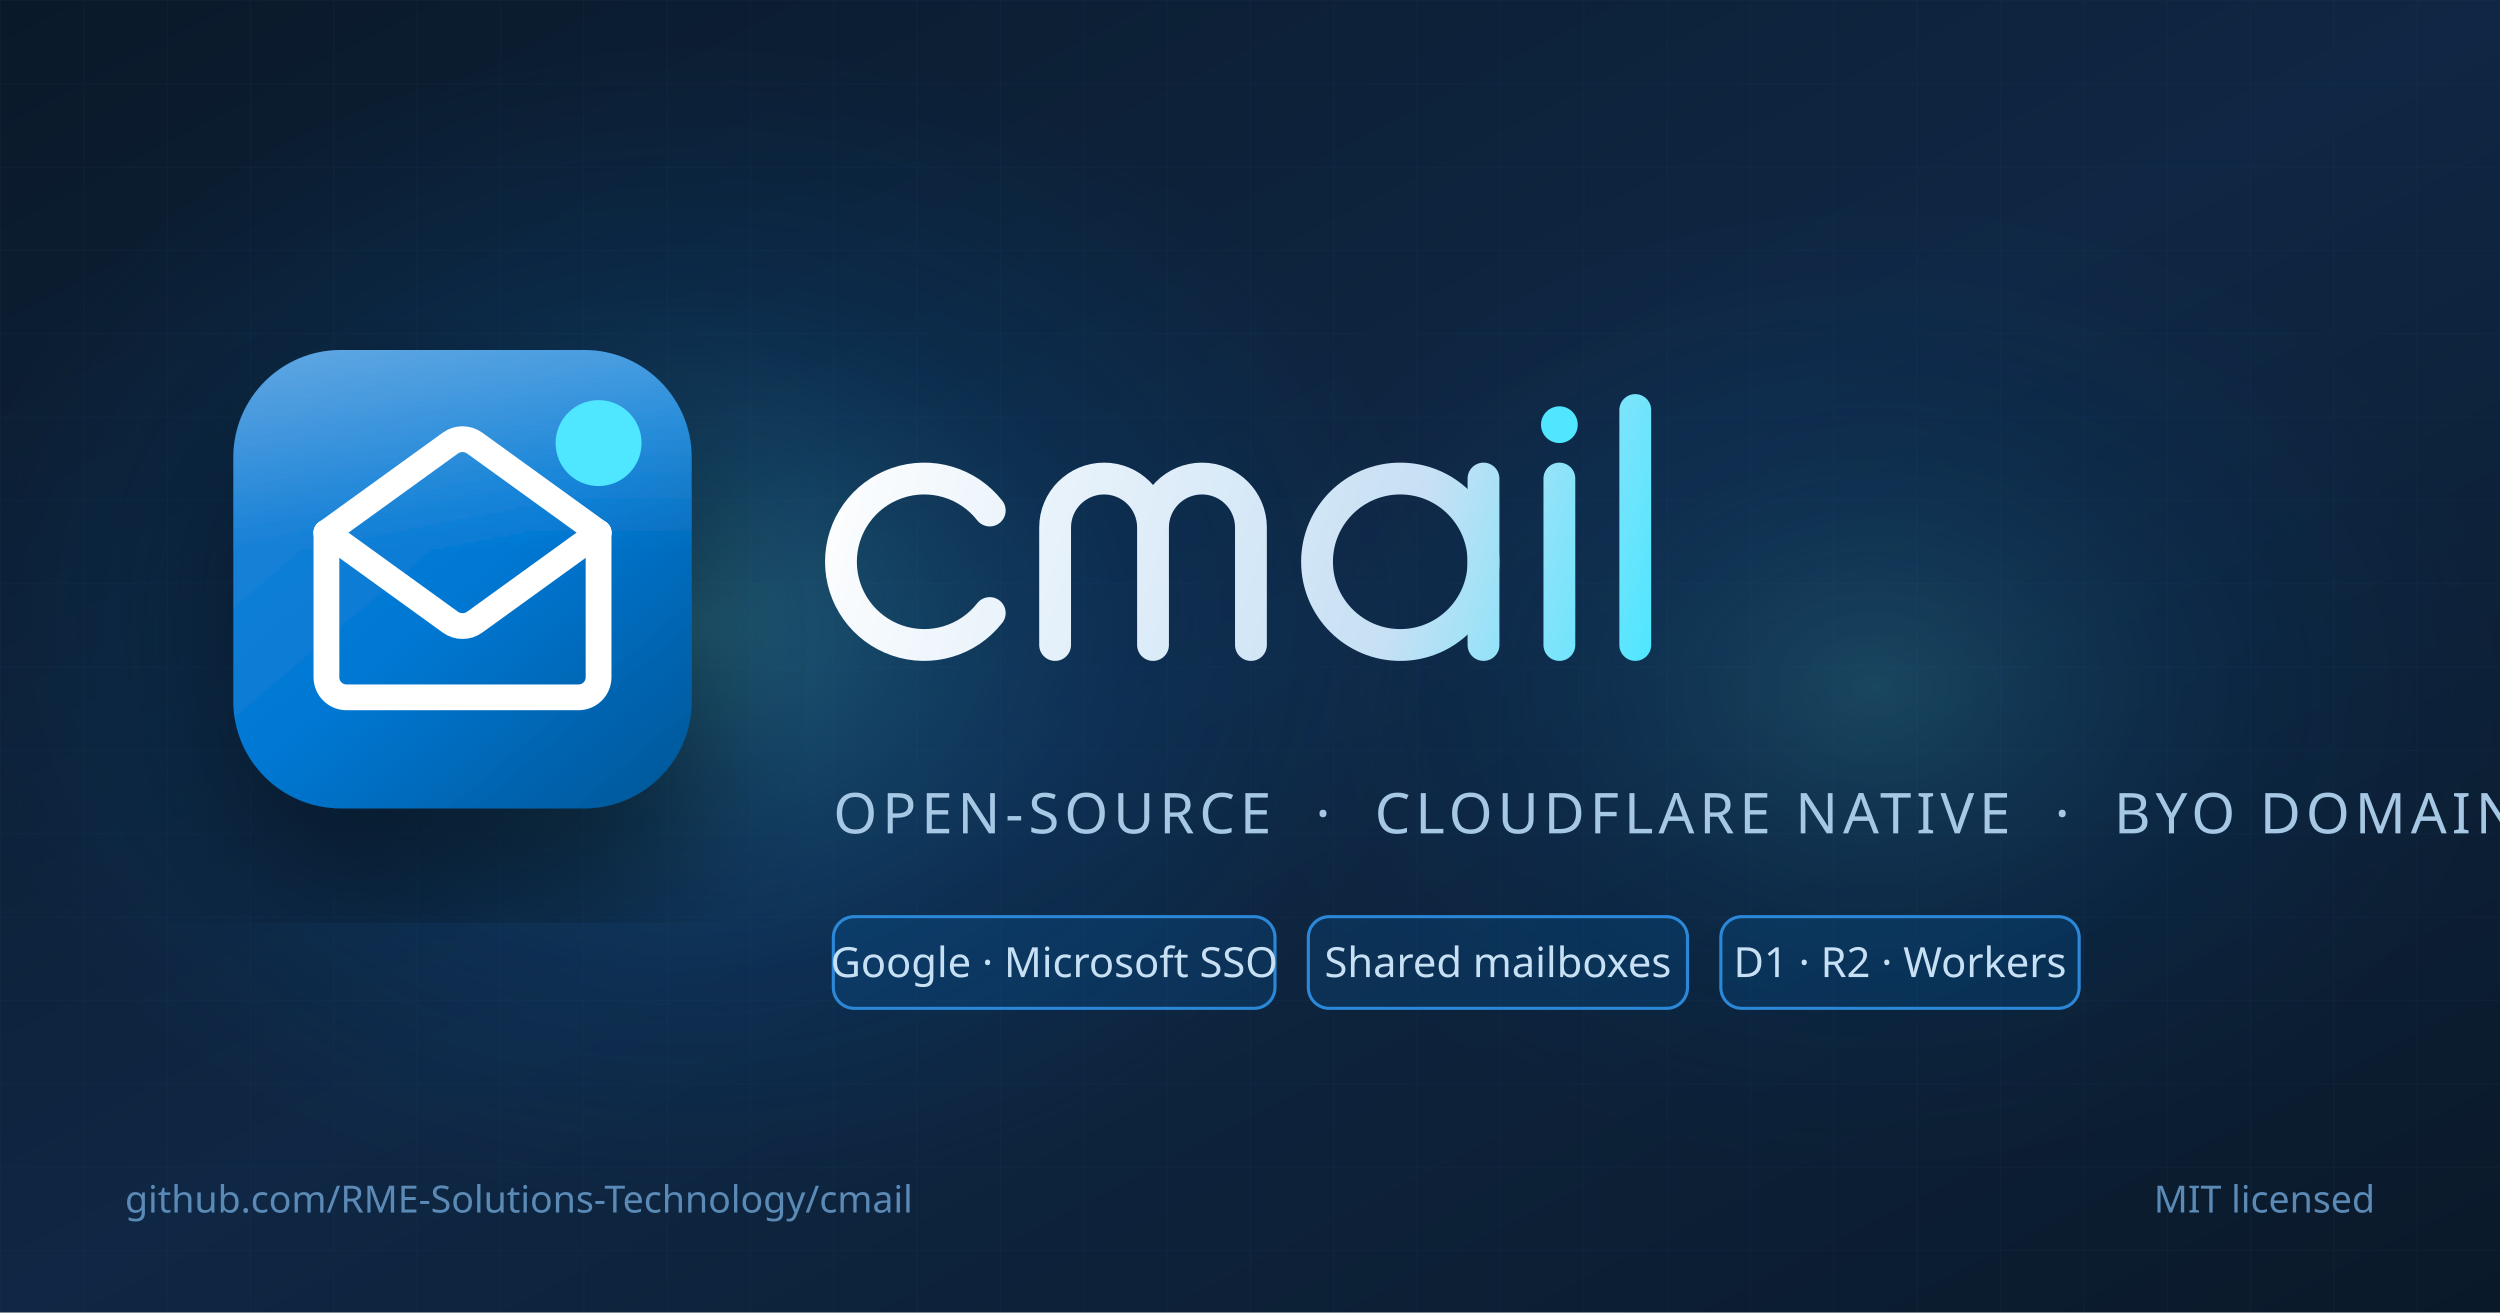
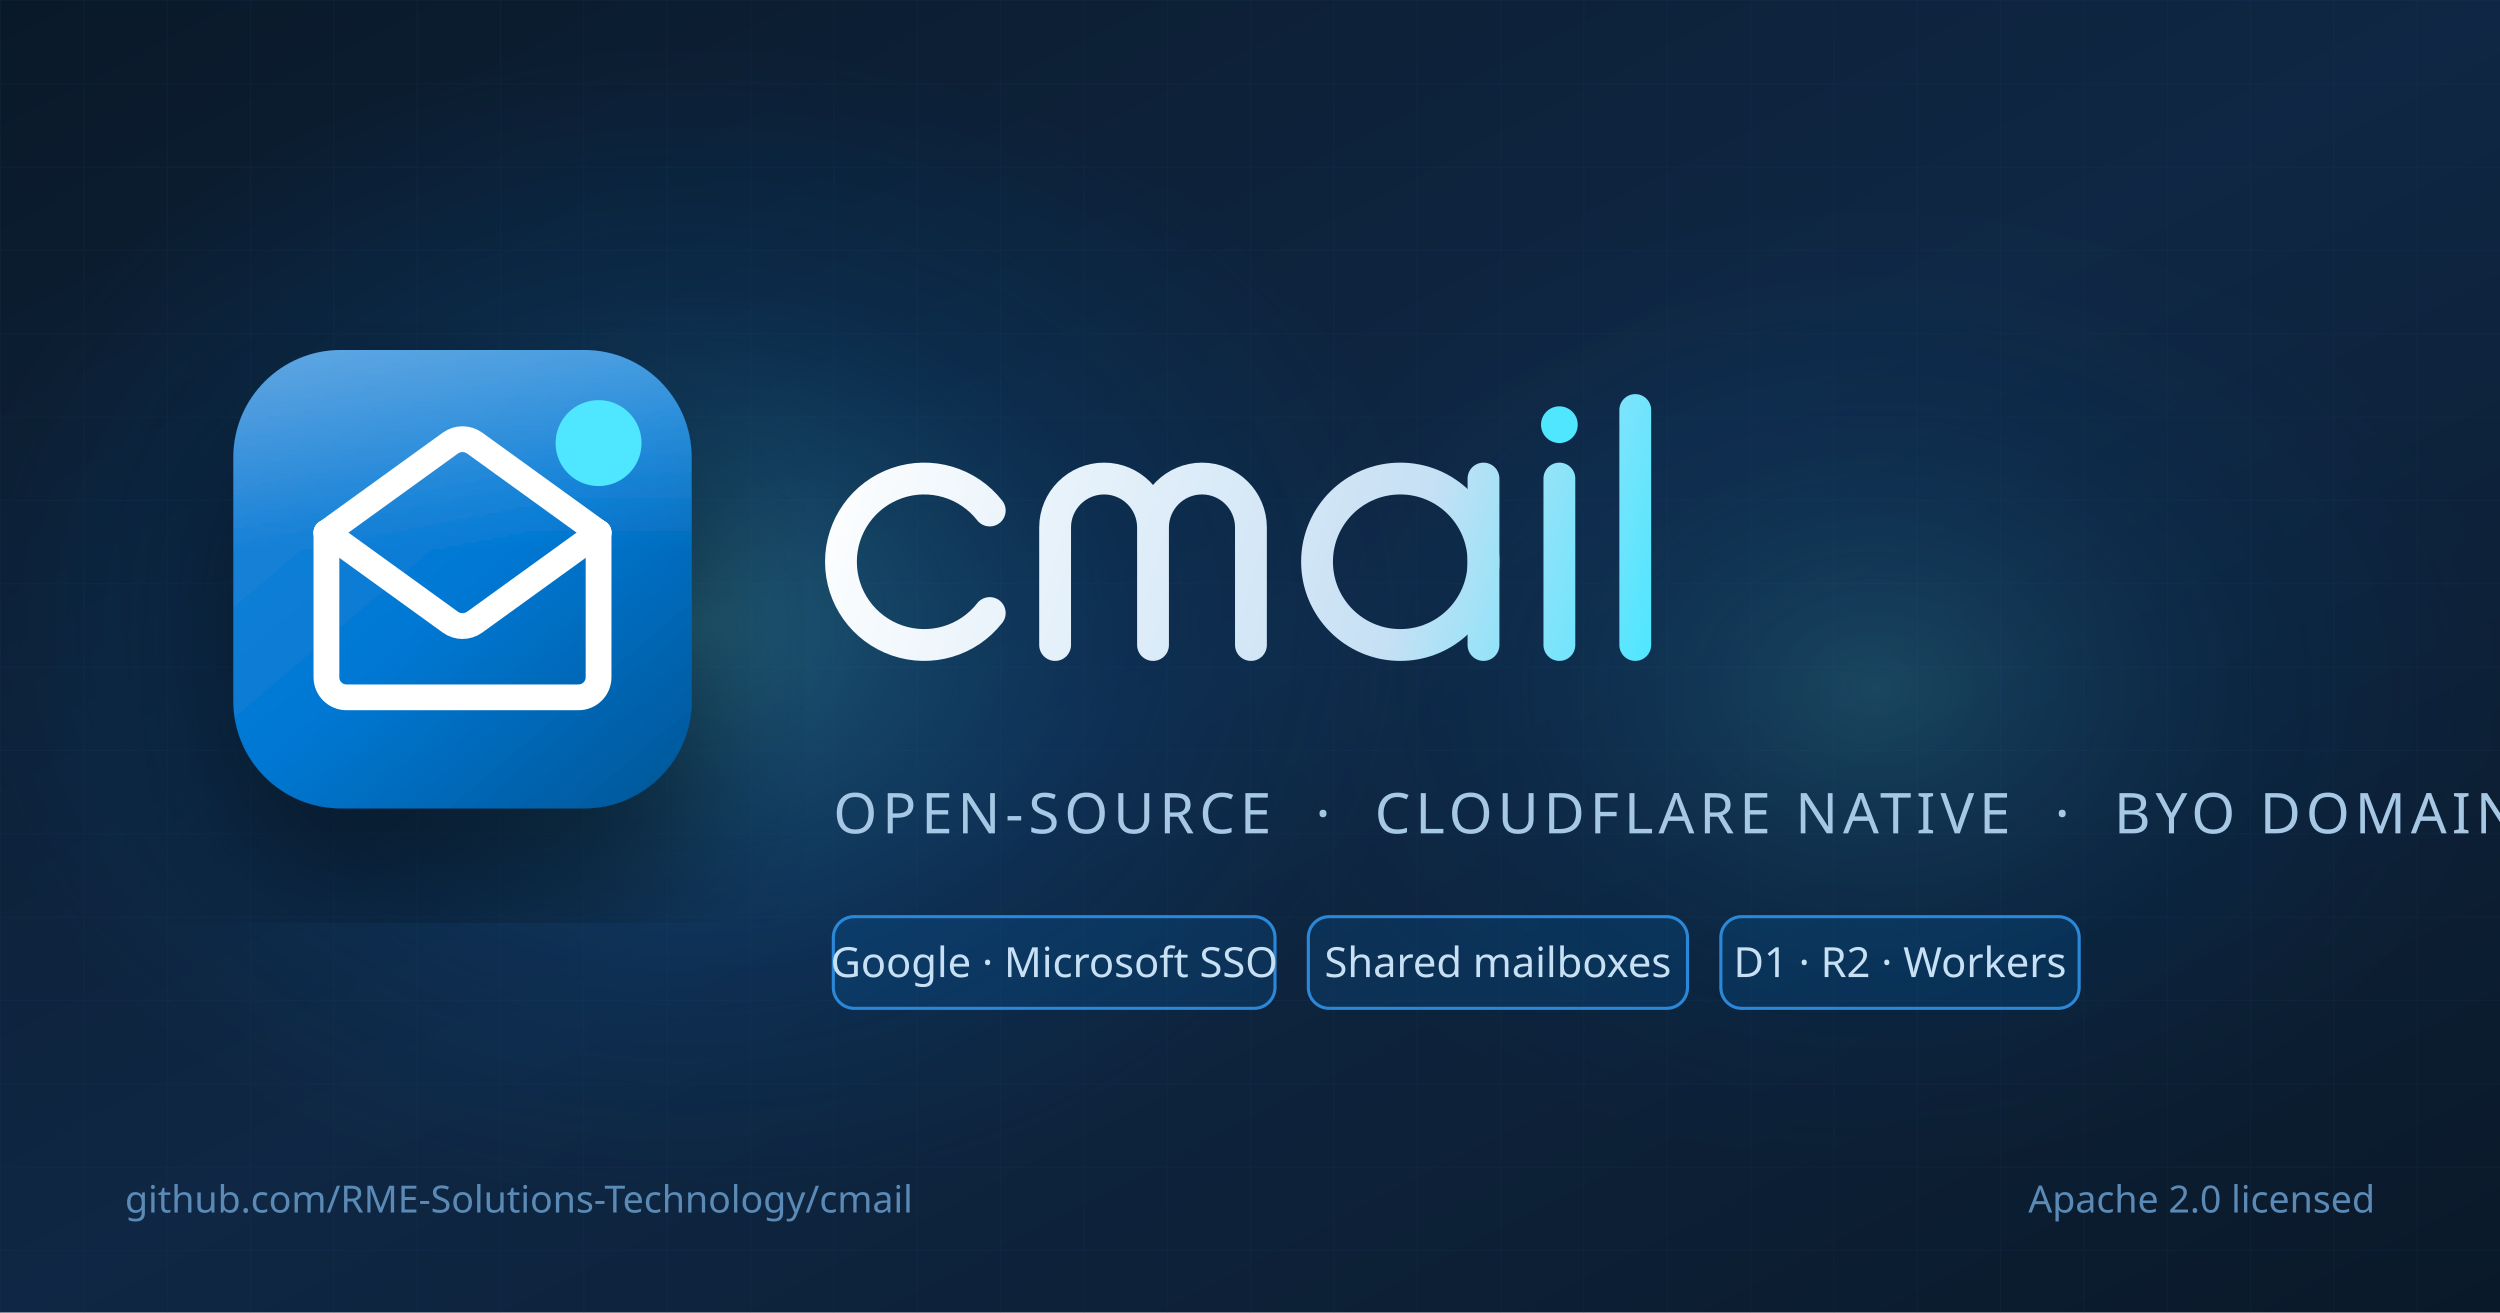
<svg xmlns="http://www.w3.org/2000/svg" viewBox="0 0 1200 630" role="img" aria-label="cmail — open-source email on Cloudflare" fill="none">
  <defs>
    <linearGradient id="bg" x1="0" y1="0" x2="1" y2="1">
      <stop offset="0%" stop-color="#0A1929" />
      <stop offset="50%" stop-color="#0F2744" />
      <stop offset="100%" stop-color="#0A1929" />
    </linearGradient>
    <linearGradient id="ink" gradientUnits="userSpaceOnUse" x1="0" y1="8" x2="169" y2="56">
      <stop offset="0%" stop-color="#FFFFFF" />
      <stop offset="70%" stop-color="#C7E0F4" />
      <stop offset="100%" stop-color="#50E6FF" />
    </linearGradient>
    <linearGradient id="tile" x1="0" y1="0" x2="0.85" y2="1">
      <stop offset="0%" stop-color="#2B88D8" />
      <stop offset="55%" stop-color="#0078D4" />
      <stop offset="100%" stop-color="#005A9E" />
    </linearGradient>
    <linearGradient id="gloss" x1="0" y1="0" x2="0" y2="1">
      <stop offset="0%" stop-color="#FFFFFF" stop-opacity="0.26" />
      <stop offset="100%" stop-color="#FFFFFF" stop-opacity="0" />
    </linearGradient>
    <radialGradient id="glow" cx="50%" cy="50%" r="50%">
      <stop offset="0%" stop-color="#50E6FF" stop-opacity="0.30" />
      <stop offset="60%" stop-color="#0078D4" stop-opacity="0.10" />
      <stop offset="100%" stop-color="#0078D4" stop-opacity="0" />
    </radialGradient>
    <filter id="soft" x="-25%" y="-25%" width="150%" height="150%">
      <feGaussianBlur in="SourceAlpha" stdDeviation="10" />
      <feOffset dx="0" dy="12" result="o" />
      <feComponentTransfer>
        <feFuncA type="linear" slope="0.45" />
      </feComponentTransfer>
      <feMerge>
        <feMergeNode />
        <feMergeNode in="SourceGraphic" />
      </feMerge>
    </filter>
    <pattern id="grid" x="0" y="0" width="40" height="40" patternUnits="userSpaceOnUse">
      <path d="M40 0 L0 0 0 40" fill="none" stroke="#1E3A5F" stroke-width="0.5" opacity="0.3" />
    </pattern>
  </defs>
  <rect width="1200" height="630" fill="url(#bg)" />
  <rect width="1200" height="630" fill="url(#grid)" />
  <ellipse cx="330" cy="300" rx="360" ry="280" fill="url(#glow)" />
  <ellipse cx="900" cy="330" rx="300" ry="230" fill="url(#glow)" opacity="0.6" />
  <g transform="translate(112 168) scale(3.4375)" filter="url(#soft)">
    <rect x="0" y="0" width="64" height="64" rx="15" fill="url(#tile)" />
    <path d="M0 15A15 15 0 0 1 15 0h34a15 15 0 0 1 15 15v13H0z" fill="url(#gloss)" />
    <g stroke="#FFFFFF" stroke-width="3.6" stroke-linecap="round" stroke-linejoin="round">
      <path d="M13 25.5v20.2a2.8 2.8 0 0 0 2.8 2.8h32.4a2.8 2.8 0 0 0 2.8-2.8V25.5" />
      <path d="M13 25.5 30.3 38a2.9 2.9 0 0 0 3.4 0L51 25.5" />
      <path d="M13 25.5 30.3 13a2.9 2.9 0 0 1 3.4 0L51 25.5" />
    </g>
    <circle cx="51" cy="13" r="6" fill="#50E6FF" />
  </g>
  <g transform="translate(396 178) scale(2.35)">
    <g stroke="url(#ink)" stroke-width="6.5" stroke-linecap="round" stroke-linejoin="round">
      <path d="M33.65 28.53A17 17 0 1 0 33.65 49.47" />
      <path d="M47 56V32A10 10 0 0 1 67 32V56M67 32A10 10 0 0 1 87 32V56" />
      <circle cx="117.5" cy="39" r="17" />
      <path d="M134.5 22V56" />
      <path d="M150 22V56" />
      <path d="M165.5 8V56" />
    </g>
    <circle cx="150" cy="11" r="3.75" fill="#50E6FF" />
  </g>
  <g transform="translate(400 400)" font-family="'Segoe UI', system-ui, sans-serif" fill="#A6C8E5">
    <text x="0" y="0" font-size="27" font-weight="400" letter-spacing="2.4">OPEN‑SOURCE  ·  CLOUDFLARE NATIVE  ·  BYO DOMAIN</text>
  </g>
  <g transform="translate(400 440)" font-family="'Segoe UI', system-ui, sans-serif" font-size="20">
    <g>
      <rect x="0" y="0" width="212" height="44" rx="10" fill="#0078D4" fill-opacity="0.16" stroke="#2B88D8" stroke-width="1.5" />
      <text x="106" y="29" text-anchor="middle" fill="#C7E0F4" font-weight="500">Google · Microsoft SSO</text>
    </g>
    <g transform="translate(228 0)">
      <rect x="0" y="0" width="182" height="44" rx="10" fill="#0078D4" fill-opacity="0.16" stroke="#2B88D8" stroke-width="1.5" />
      <text x="91" y="29" text-anchor="middle" fill="#C7E0F4" font-weight="500">Shared mailboxes</text>
    </g>
    <g transform="translate(426 0)">
      <rect x="0" y="0" width="172" height="44" rx="10" fill="#0078D4" fill-opacity="0.16" stroke="#2B88D8" stroke-width="1.5" />
      <text x="86" y="29" text-anchor="middle" fill="#C7E0F4" font-weight="500">D1 · R2 · Workers</text>
    </g>
  </g>
  <g transform="translate(60 582)" font-family="'Segoe UI', system-ui, sans-serif" font-size="18" fill="#5A8AB5">
    <text x="0" y="0">github.com/RME-Solutions-Technology/cmail</text>
-     <text x="1080" y="0" text-anchor="end">MIT licensed</text>
+     <text x="1080" y="0" text-anchor="end">Apache 2.0 licensed</text>
  </g>
</svg>
